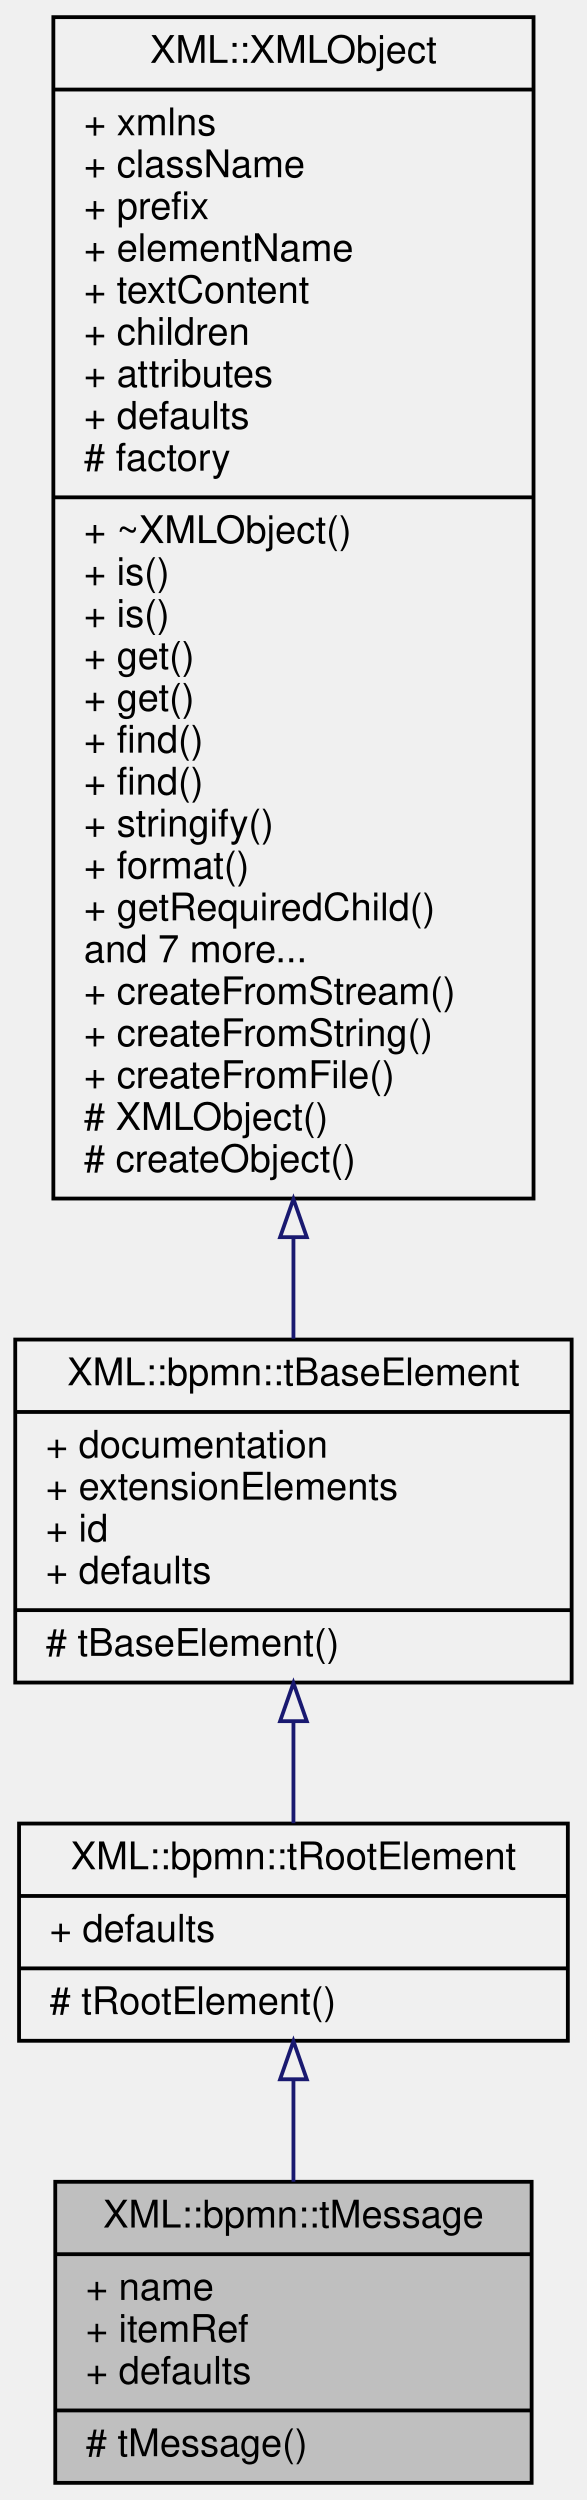
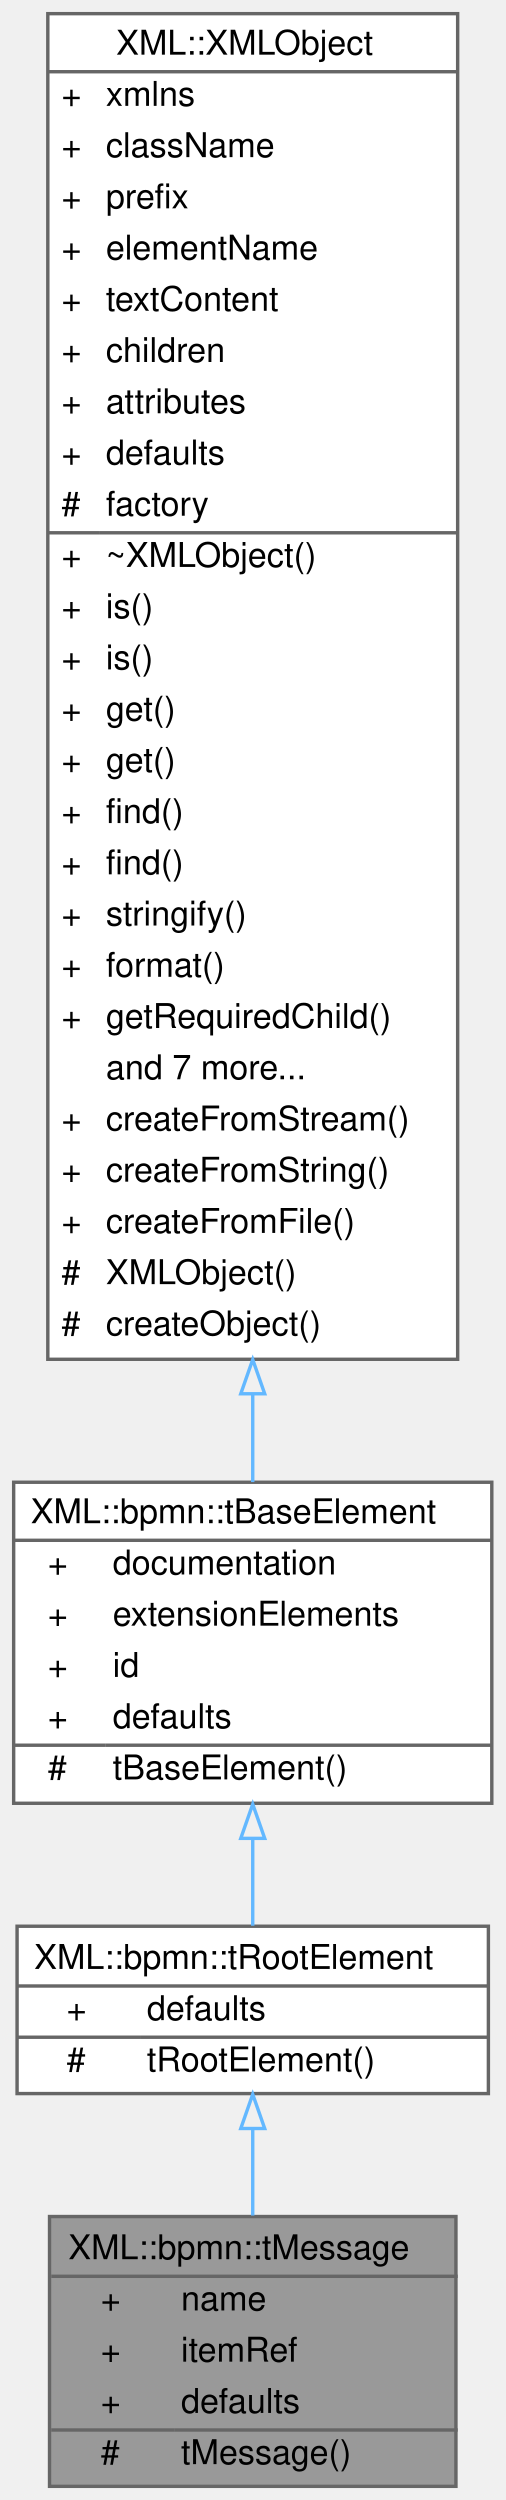
- <svg xmlns="http://www.w3.org/2000/svg" xmlns:xlink="http://www.w3.org/1999/xlink" width="154pt" height="656pt" viewBox="0.00 0.00 154.00 656.00">
-   <g id="graph0" class="graph" transform="scale(1 1) rotate(0) translate(4 652)">
-     <g id="node1" class="node">
-       <g id="a_node1">
+ <svg xmlns="http://www.w3.org/2000/svg" xmlns:xlink="http://www.w3.org/1999/xlink" width="148pt" height="732pt" viewBox="0.00 0.00 148.00 732.00">
+   <g id="graph0" class="graph" transform="scale(1 1) rotate(0) translate(4 728)">
+     <g id="Node000001" class="node">
+       <g id="a_Node000001">
        <a xlink:title=" ">
-           <polygon fill="#bfbfbf" stroke="black" points="10.5,-0.5 10.5,-79.5 135.5,-79.5 135.5,-0.5 10.5,-0.5" />
-           <text text-anchor="middle" x="73" y="-67.5" font-family="Helvetica,sans-Serif" font-size="10.00">XML::bpmn::tMessage</text>
-           <polyline fill="none" stroke="black" points="10.5,-60.5 135.5,-60.5 " />
-           <text text-anchor="start" x="18.5" y="-48.5" font-family="Helvetica,sans-Serif" font-size="10.00">+ name</text>
-           <text text-anchor="start" x="18.5" y="-37.5" font-family="Helvetica,sans-Serif" font-size="10.00">+ itemRef</text>
-           <text text-anchor="start" x="18.5" y="-26.5" font-family="Helvetica,sans-Serif" font-size="10.00">+ defaults</text>
-           <polyline fill="none" stroke="black" points="10.5,-19.5 135.5,-19.5 " />
-           <text text-anchor="start" x="18.5" y="-7.5" font-family="Helvetica,sans-Serif" font-size="10.00"># tMessage()</text>
+           <polygon fill="#999999" stroke="transparent" points="129.5,-79 10.5,-79 10.5,0 129.5,0 129.5,-79" />
+           <text text-anchor="start" x="16" y="-66.5" font-family="Helvetica,sans-Serif" font-size="10.00">XML::bpmn::tMessage</text>
+           <text text-anchor="start" x="25.5" y="-51.5" font-family="Helvetica,sans-Serif" font-size="10.00">+</text>
+           <text text-anchor="start" x="49" y="-51.5" font-family="Helvetica,sans-Serif" font-size="10.00">name</text>
+           <text text-anchor="start" x="25.5" y="-36.5" font-family="Helvetica,sans-Serif" font-size="10.00">+</text>
+           <text text-anchor="start" x="49" y="-36.5" font-family="Helvetica,sans-Serif" font-size="10.00">itemRef</text>
+           <text text-anchor="start" x="25.5" y="-21.5" font-family="Helvetica,sans-Serif" font-size="10.00">+</text>
+           <text text-anchor="start" x="49" y="-21.5" font-family="Helvetica,sans-Serif" font-size="10.00">defaults</text>
+           <text text-anchor="start" x="25.5" y="-6.5" font-family="Helvetica,sans-Serif" font-size="10.00">#</text>
+           <text text-anchor="start" x="49" y="-6.5" font-family="Helvetica,sans-Serif" font-size="10.00">tMessage()</text>
+           <polygon fill="#666666" stroke="#666666" points="11,-61.5 11,-61.5 130,-61.5 130,-61.5 11,-61.5" />
+           <polygon fill="#666666" stroke="#666666" points="11,-16.5 11,-16.5 47,-16.5 47,-16.5 11,-16.5" />
+           <polygon fill="#666666" stroke="#666666" points="47,-16.5 47,-16.5 130,-16.5 130,-16.5 47,-16.5" />
+           <polygon fill="none" stroke="#666666" points="10.5,0 10.5,-79 129.5,-79 129.5,0 10.5,0" />
        </a>
      </g>
    </g>
-     <g id="node2" class="node">
-       <g id="a_node2">
+     <g id="Node000002" class="node">
+       <g id="a_Node000002">
        <a xlink:href="classXML_1_1bpmn_1_1tRootElement.html" target="_top" xlink:title=" ">
-           <polygon fill="none" stroke="black" points="1,-116.5 1,-173.5 145,-173.5 145,-116.5 1,-116.5" />
-           <text text-anchor="middle" x="73" y="-161.5" font-family="Helvetica,sans-Serif" font-size="10.00">XML::bpmn::tRootElement</text>
-           <polyline fill="none" stroke="black" points="1,-154.5 145,-154.5 " />
-           <text text-anchor="start" x="9" y="-142.5" font-family="Helvetica,sans-Serif" font-size="10.00">+ defaults</text>
-           <polyline fill="none" stroke="black" points="1,-135.5 145,-135.5 " />
-           <text text-anchor="start" x="9" y="-123.5" font-family="Helvetica,sans-Serif" font-size="10.00"># tRootElement()</text>
+           <polygon fill="white" stroke="transparent" points="139,-164 1,-164 1,-115 139,-115 139,-164" />
+           <text text-anchor="start" x="6" y="-151.5" font-family="Helvetica,sans-Serif" font-size="10.00">XML::bpmn::tRootElement</text>
+           <text text-anchor="start" x="15.5" y="-136.5" font-family="Helvetica,sans-Serif" font-size="10.00">+</text>
+           <text text-anchor="start" x="39" y="-136.5" font-family="Helvetica,sans-Serif" font-size="10.00">defaults</text>
+           <text text-anchor="start" x="15.5" y="-121.5" font-family="Helvetica,sans-Serif" font-size="10.00">#</text>
+           <text text-anchor="start" x="39" y="-121.5" font-family="Helvetica,sans-Serif" font-size="10.00">tRootElement()</text>
+           <polygon fill="#666666" stroke="#666666" points="1,-146.5 1,-146.5 139,-146.5 139,-146.5 1,-146.5" />
+           <polygon fill="#666666" stroke="#666666" points="1,-131.5 1,-131.5 37,-131.5 37,-131.5 1,-131.5" />
+           <polygon fill="#666666" stroke="#666666" points="37,-131.5 37,-131.5 139,-131.5 139,-131.5 37,-131.5" />
+           <polygon fill="none" stroke="#666666" points="1,-115 1,-164 139,-164 139,-115 1,-115" />
        </a>
      </g>
    </g>
-     <g id="edge1" class="edge">
-       <path fill="none" stroke="midnightblue" d="M73,-106.16C73,-97.47 73,-88.23 73,-79.52" />
-       <polygon fill="none" stroke="midnightblue" points="69.5,-106.4 73,-116.4 76.5,-106.4 69.5,-106.4" />
-     </g>
-     <g id="node3" class="node">
-       <g id="a_node3">
-         <a xlink:href="classXML_1_1bpmn_1_1tBaseElement.html" target="_top" xlink:title=" ">
-           <polygon fill="none" stroke="black" points="0,-210.5 0,-300.5 146,-300.5 146,-210.5 0,-210.5" />
-           <text text-anchor="middle" x="73" y="-288.5" font-family="Helvetica,sans-Serif" font-size="10.00">XML::bpmn::tBaseElement</text>
-           <polyline fill="none" stroke="black" points="0,-281.5 146,-281.5 " />
-           <text text-anchor="start" x="8" y="-269.5" font-family="Helvetica,sans-Serif" font-size="10.00">+ documentation</text>
-           <text text-anchor="start" x="8" y="-258.5" font-family="Helvetica,sans-Serif" font-size="10.00">+ extensionElements</text>
-           <text text-anchor="start" x="8" y="-247.5" font-family="Helvetica,sans-Serif" font-size="10.00">+ id</text>
-           <text text-anchor="start" x="8" y="-236.5" font-family="Helvetica,sans-Serif" font-size="10.00">+ defaults</text>
-           <polyline fill="none" stroke="black" points="0,-229.5 146,-229.5 " />
-           <text text-anchor="start" x="8" y="-217.5" font-family="Helvetica,sans-Serif" font-size="10.00"># tBaseElement()</text>
+     <g id="edge1_Node000001_Node000002" class="edge">
+       <g id="a_edge1_Node000001_Node000002">
+         <a xlink:title=" ">
+           <path fill="none" stroke="#63b8ff" d="M70,-104.52C70,-96.38 70,-87.63 70,-79.29" />
+           <polygon fill="none" stroke="#63b8ff" points="66.5,-104.78 70,-114.78 73.5,-104.78 66.5,-104.78" />
        </a>
      </g>
    </g>
-     <g id="edge2" class="edge">
-       <path fill="none" stroke="midnightblue" d="M73,-200.35C73,-191.07 73,-181.79 73,-173.59" />
-       <polygon fill="none" stroke="midnightblue" points="69.5,-200.37 73,-210.37 76.5,-200.37 69.5,-200.37" />
-     </g>
-     <g id="node4" class="node">
-       <g id="a_node4">
-         <a xlink:href="classXML_1_1XMLObject.html" target="_top" xlink:title="A class representing a node in an XML-tree.">
-           <polygon fill="none" stroke="black" points="10,-337.5 10,-647.5 136,-647.5 136,-337.5 10,-337.5" />
-           <text text-anchor="middle" x="73" y="-635.5" font-family="Helvetica,sans-Serif" font-size="10.00">XML::XMLObject</text>
-           <polyline fill="none" stroke="black" points="10,-628.5 136,-628.5 " />
-           <text text-anchor="start" x="18" y="-616.5" font-family="Helvetica,sans-Serif" font-size="10.00">+ xmlns</text>
-           <text text-anchor="start" x="18" y="-605.5" font-family="Helvetica,sans-Serif" font-size="10.00">+ className</text>
-           <text text-anchor="start" x="18" y="-594.5" font-family="Helvetica,sans-Serif" font-size="10.00">+ prefix</text>
-           <text text-anchor="start" x="18" y="-583.5" font-family="Helvetica,sans-Serif" font-size="10.00">+ elementName</text>
-           <text text-anchor="start" x="18" y="-572.5" font-family="Helvetica,sans-Serif" font-size="10.00">+ textContent</text>
-           <text text-anchor="start" x="18" y="-561.5" font-family="Helvetica,sans-Serif" font-size="10.00">+ children</text>
-           <text text-anchor="start" x="18" y="-550.5" font-family="Helvetica,sans-Serif" font-size="10.00">+ attributes</text>
-           <text text-anchor="start" x="18" y="-539.5" font-family="Helvetica,sans-Serif" font-size="10.00">+ defaults</text>
-           <text text-anchor="start" x="18" y="-528.5" font-family="Helvetica,sans-Serif" font-size="10.00"># factory</text>
-           <polyline fill="none" stroke="black" points="10,-521.5 136,-521.5 " />
-           <text text-anchor="start" x="18" y="-509.5" font-family="Helvetica,sans-Serif" font-size="10.00">+ ~XMLObject()</text>
-           <text text-anchor="start" x="18" y="-498.5" font-family="Helvetica,sans-Serif" font-size="10.00">+ is()</text>
-           <text text-anchor="start" x="18" y="-487.5" font-family="Helvetica,sans-Serif" font-size="10.00">+ is()</text>
-           <text text-anchor="start" x="18" y="-476.5" font-family="Helvetica,sans-Serif" font-size="10.00">+ get()</text>
-           <text text-anchor="start" x="18" y="-465.5" font-family="Helvetica,sans-Serif" font-size="10.00">+ get()</text>
-           <text text-anchor="start" x="18" y="-454.5" font-family="Helvetica,sans-Serif" font-size="10.00">+ find()</text>
-           <text text-anchor="start" x="18" y="-443.5" font-family="Helvetica,sans-Serif" font-size="10.00">+ find()</text>
-           <text text-anchor="start" x="18" y="-432.5" font-family="Helvetica,sans-Serif" font-size="10.00">+ stringify()</text>
-           <text text-anchor="start" x="18" y="-421.5" font-family="Helvetica,sans-Serif" font-size="10.00">+ format()</text>
-           <text text-anchor="start" x="18" y="-410.5" font-family="Helvetica,sans-Serif" font-size="10.00">+ getRequiredChild()</text>
-           <text text-anchor="start" x="18" y="-399.5" font-family="Helvetica,sans-Serif" font-size="10.00">and 7 more...</text>
-           <text text-anchor="start" x="18" y="-388.5" font-family="Helvetica,sans-Serif" font-size="10.00">+ createFromStream()</text>
-           <text text-anchor="start" x="18" y="-377.5" font-family="Helvetica,sans-Serif" font-size="10.00">+ createFromString()</text>
-           <text text-anchor="start" x="18" y="-366.5" font-family="Helvetica,sans-Serif" font-size="10.00">+ createFromFile()</text>
-           <text text-anchor="start" x="18" y="-355.5" font-family="Helvetica,sans-Serif" font-size="10.00"># XMLObject()</text>
-           <text text-anchor="start" x="18" y="-344.5" font-family="Helvetica,sans-Serif" font-size="10.00"># createObject()</text>
+     <g id="Node000003" class="node">
+       <g id="a_Node000003">
+         <a xlink:href="classXML_1_1bpmn_1_1tBaseElement.html" target="_top" xlink:title=" ">
+           <polygon fill="white" stroke="transparent" points="140,-294 0,-294 0,-200 140,-200 140,-294" />
+           <text text-anchor="start" x="5" y="-282" font-family="Helvetica,sans-Serif" font-size="10.00">XML::bpmn::tBaseElement</text>
+           <text text-anchor="start" x="10" y="-267" font-family="Helvetica,sans-Serif" font-size="10.00">+</text>
+           <text text-anchor="start" x="29" y="-267" font-family="Helvetica,sans-Serif" font-size="10.00">documentation</text>
+           <text text-anchor="start" x="10" y="-252" font-family="Helvetica,sans-Serif" font-size="10.00">+</text>
+           <text text-anchor="start" x="29" y="-252" font-family="Helvetica,sans-Serif" font-size="10.00">extensionElements</text>
+           <text text-anchor="start" x="10" y="-237" font-family="Helvetica,sans-Serif" font-size="10.00">+</text>
+           <text text-anchor="start" x="29" y="-237" font-family="Helvetica,sans-Serif" font-size="10.00">id</text>
+           <text text-anchor="start" x="10" y="-222" font-family="Helvetica,sans-Serif" font-size="10.00">+</text>
+           <text text-anchor="start" x="29" y="-222" font-family="Helvetica,sans-Serif" font-size="10.00">defaults</text>
+           <text text-anchor="start" x="10" y="-207" font-family="Helvetica,sans-Serif" font-size="10.00">#</text>
+           <text text-anchor="start" x="29" y="-207" font-family="Helvetica,sans-Serif" font-size="10.00">tBaseElement()</text>
+           <polygon fill="#666666" stroke="#666666" points="0,-277 0,-277 140,-277 140,-277 0,-277" />
+           <polygon fill="#666666" stroke="#666666" points="0,-217 0,-217 27,-217 27,-217 0,-217" />
+           <polygon fill="#666666" stroke="#666666" points="27,-217 27,-217 140,-217 140,-217 27,-217" />
+           <polygon fill="none" stroke="#666666" points="0,-200 0,-294 140,-294 140,-200 0,-200" />
        </a>
      </g>
    </g>
-     <g id="edge3" class="edge">
-       <path fill="none" stroke="midnightblue" d="M73,-327.35C73,-317.89 73,-308.91 73,-300.72" />
-       <polygon fill="none" stroke="midnightblue" points="69.5,-327.37 73,-337.37 76.5,-327.37 69.5,-327.37" />
+     <g id="edge2_Node000002_Node000003" class="edge">
+       <g id="a_edge2_Node000002_Node000003">
+         <a xlink:title=" ">
+           <path fill="none" stroke="#63b8ff" d="M70,-189.59C70,-180.62 70,-171.79 70,-164.15" />
+           <polygon fill="none" stroke="#63b8ff" points="66.5,-189.73 70,-199.73 73.5,-189.73 66.5,-189.73" />
+         </a>
+       </g>
+     </g>
+     <g id="Node000004" class="node">
+       <g id="a_Node000004">
+         <a xlink:href="classXML_1_1XMLObject.html" target="_top" xlink:title="A class representing a node in an XML-tree.">
+           <polygon fill="white" stroke="transparent" points="130,-724 10,-724 10,-330 130,-330 130,-724" />
+           <text text-anchor="start" x="30" y="-712" font-family="Helvetica,sans-Serif" font-size="10.00">XML::XMLObject</text>
+           <text text-anchor="start" x="14" y="-697" font-family="Helvetica,sans-Serif" font-size="10.00">+</text>
+           <text text-anchor="start" x="27" y="-697" font-family="Helvetica,sans-Serif" font-size="10.00">xmlns</text>
+           <text text-anchor="start" x="14" y="-682" font-family="Helvetica,sans-Serif" font-size="10.00">+</text>
+           <text text-anchor="start" x="27" y="-682" font-family="Helvetica,sans-Serif" font-size="10.00">className</text>
+           <text text-anchor="start" x="14" y="-667" font-family="Helvetica,sans-Serif" font-size="10.00">+</text>
+           <text text-anchor="start" x="27" y="-667" font-family="Helvetica,sans-Serif" font-size="10.00">prefix</text>
+           <text text-anchor="start" x="14" y="-652" font-family="Helvetica,sans-Serif" font-size="10.00">+</text>
+           <text text-anchor="start" x="27" y="-652" font-family="Helvetica,sans-Serif" font-size="10.00">elementName</text>
+           <text text-anchor="start" x="14" y="-637" font-family="Helvetica,sans-Serif" font-size="10.00">+</text>
+           <text text-anchor="start" x="27" y="-637" font-family="Helvetica,sans-Serif" font-size="10.00">textContent</text>
+           <text text-anchor="start" x="14" y="-622" font-family="Helvetica,sans-Serif" font-size="10.00">+</text>
+           <text text-anchor="start" x="27" y="-622" font-family="Helvetica,sans-Serif" font-size="10.00">children</text>
+           <text text-anchor="start" x="14" y="-607" font-family="Helvetica,sans-Serif" font-size="10.00">+</text>
+           <text text-anchor="start" x="27" y="-607" font-family="Helvetica,sans-Serif" font-size="10.00">attributes</text>
+           <text text-anchor="start" x="14" y="-592" font-family="Helvetica,sans-Serif" font-size="10.00">+</text>
+           <text text-anchor="start" x="27" y="-592" font-family="Helvetica,sans-Serif" font-size="10.00">defaults</text>
+           <text text-anchor="start" x="14" y="-577" font-family="Helvetica,sans-Serif" font-size="10.00">#</text>
+           <text text-anchor="start" x="27" y="-577" font-family="Helvetica,sans-Serif" font-size="10.00">factory</text>
+           <text text-anchor="start" x="14" y="-562" font-family="Helvetica,sans-Serif" font-size="10.00">+</text>
+           <text text-anchor="start" x="27" y="-562" font-family="Helvetica,sans-Serif" font-size="10.00">~XMLObject()</text>
+           <text text-anchor="start" x="14" y="-547" font-family="Helvetica,sans-Serif" font-size="10.00">+</text>
+           <text text-anchor="start" x="27" y="-547" font-family="Helvetica,sans-Serif" font-size="10.00">is()</text>
+           <text text-anchor="start" x="14" y="-532" font-family="Helvetica,sans-Serif" font-size="10.00">+</text>
+           <text text-anchor="start" x="27" y="-532" font-family="Helvetica,sans-Serif" font-size="10.00">is()</text>
+           <text text-anchor="start" x="14" y="-517" font-family="Helvetica,sans-Serif" font-size="10.00">+</text>
+           <text text-anchor="start" x="27" y="-517" font-family="Helvetica,sans-Serif" font-size="10.00">get()</text>
+           <text text-anchor="start" x="14" y="-502" font-family="Helvetica,sans-Serif" font-size="10.00">+</text>
+           <text text-anchor="start" x="27" y="-502" font-family="Helvetica,sans-Serif" font-size="10.00">get()</text>
+           <text text-anchor="start" x="14" y="-487" font-family="Helvetica,sans-Serif" font-size="10.00">+</text>
+           <text text-anchor="start" x="27" y="-487" font-family="Helvetica,sans-Serif" font-size="10.00">find()</text>
+           <text text-anchor="start" x="14" y="-472" font-family="Helvetica,sans-Serif" font-size="10.00">+</text>
+           <text text-anchor="start" x="27" y="-472" font-family="Helvetica,sans-Serif" font-size="10.00">find()</text>
+           <text text-anchor="start" x="14" y="-457" font-family="Helvetica,sans-Serif" font-size="10.00">+</text>
+           <text text-anchor="start" x="27" y="-457" font-family="Helvetica,sans-Serif" font-size="10.00">stringify()</text>
+           <text text-anchor="start" x="14" y="-442" font-family="Helvetica,sans-Serif" font-size="10.00">+</text>
+           <text text-anchor="start" x="27" y="-442" font-family="Helvetica,sans-Serif" font-size="10.00">format()</text>
+           <text text-anchor="start" x="14" y="-427" font-family="Helvetica,sans-Serif" font-size="10.00">+</text>
+           <text text-anchor="start" x="27" y="-427" font-family="Helvetica,sans-Serif" font-size="10.00">getRequiredChild()</text>
+           <text text-anchor="start" x="27" y="-412" font-family="Helvetica,sans-Serif" font-size="10.00">and 7 more...</text>
+           <text text-anchor="start" x="14" y="-397" font-family="Helvetica,sans-Serif" font-size="10.00">+</text>
+           <text text-anchor="start" x="27" y="-397" font-family="Helvetica,sans-Serif" font-size="10.00">createFromStream()</text>
+           <text text-anchor="start" x="14" y="-382" font-family="Helvetica,sans-Serif" font-size="10.00">+</text>
+           <text text-anchor="start" x="27" y="-382" font-family="Helvetica,sans-Serif" font-size="10.00">createFromString()</text>
+           <text text-anchor="start" x="14" y="-367" font-family="Helvetica,sans-Serif" font-size="10.00">+</text>
+           <text text-anchor="start" x="27" y="-367" font-family="Helvetica,sans-Serif" font-size="10.00">createFromFile()</text>
+           <text text-anchor="start" x="14" y="-352" font-family="Helvetica,sans-Serif" font-size="10.00">#</text>
+           <text text-anchor="start" x="27" y="-352" font-family="Helvetica,sans-Serif" font-size="10.00">XMLObject()</text>
+           <text text-anchor="start" x="14" y="-337" font-family="Helvetica,sans-Serif" font-size="10.00">#</text>
+           <text text-anchor="start" x="27" y="-337" font-family="Helvetica,sans-Serif" font-size="10.00">createObject()</text>
+           <polygon fill="#666666" stroke="#666666" points="10,-707 10,-707 130,-707 130,-707 10,-707" />
+           <polygon fill="#666666" stroke="#666666" points="10,-572 10,-572 25,-572 25,-572 10,-572" />
+           <polygon fill="#666666" stroke="#666666" points="25,-572 25,-572 130,-572 130,-572 25,-572" />
+           <polygon fill="none" stroke="#666666" points="10,-330 10,-724 130,-724 130,-330 10,-330" />
+         </a>
+       </g>
+     </g>
+     <g id="edge3_Node000003_Node000004" class="edge">
+       <g id="a_edge3_Node000003_Node000004">
+         <a xlink:title=" ">
+           <path fill="none" stroke="#63b8ff" d="M70,-319.78C70,-310.62 70,-301.97 70,-294.06" />
+           <polygon fill="none" stroke="#63b8ff" points="66.5,-319.91 70,-329.91 73.5,-319.91 66.5,-319.91" />
+         </a>
+       </g>
    </g>
  </g>
</svg>
